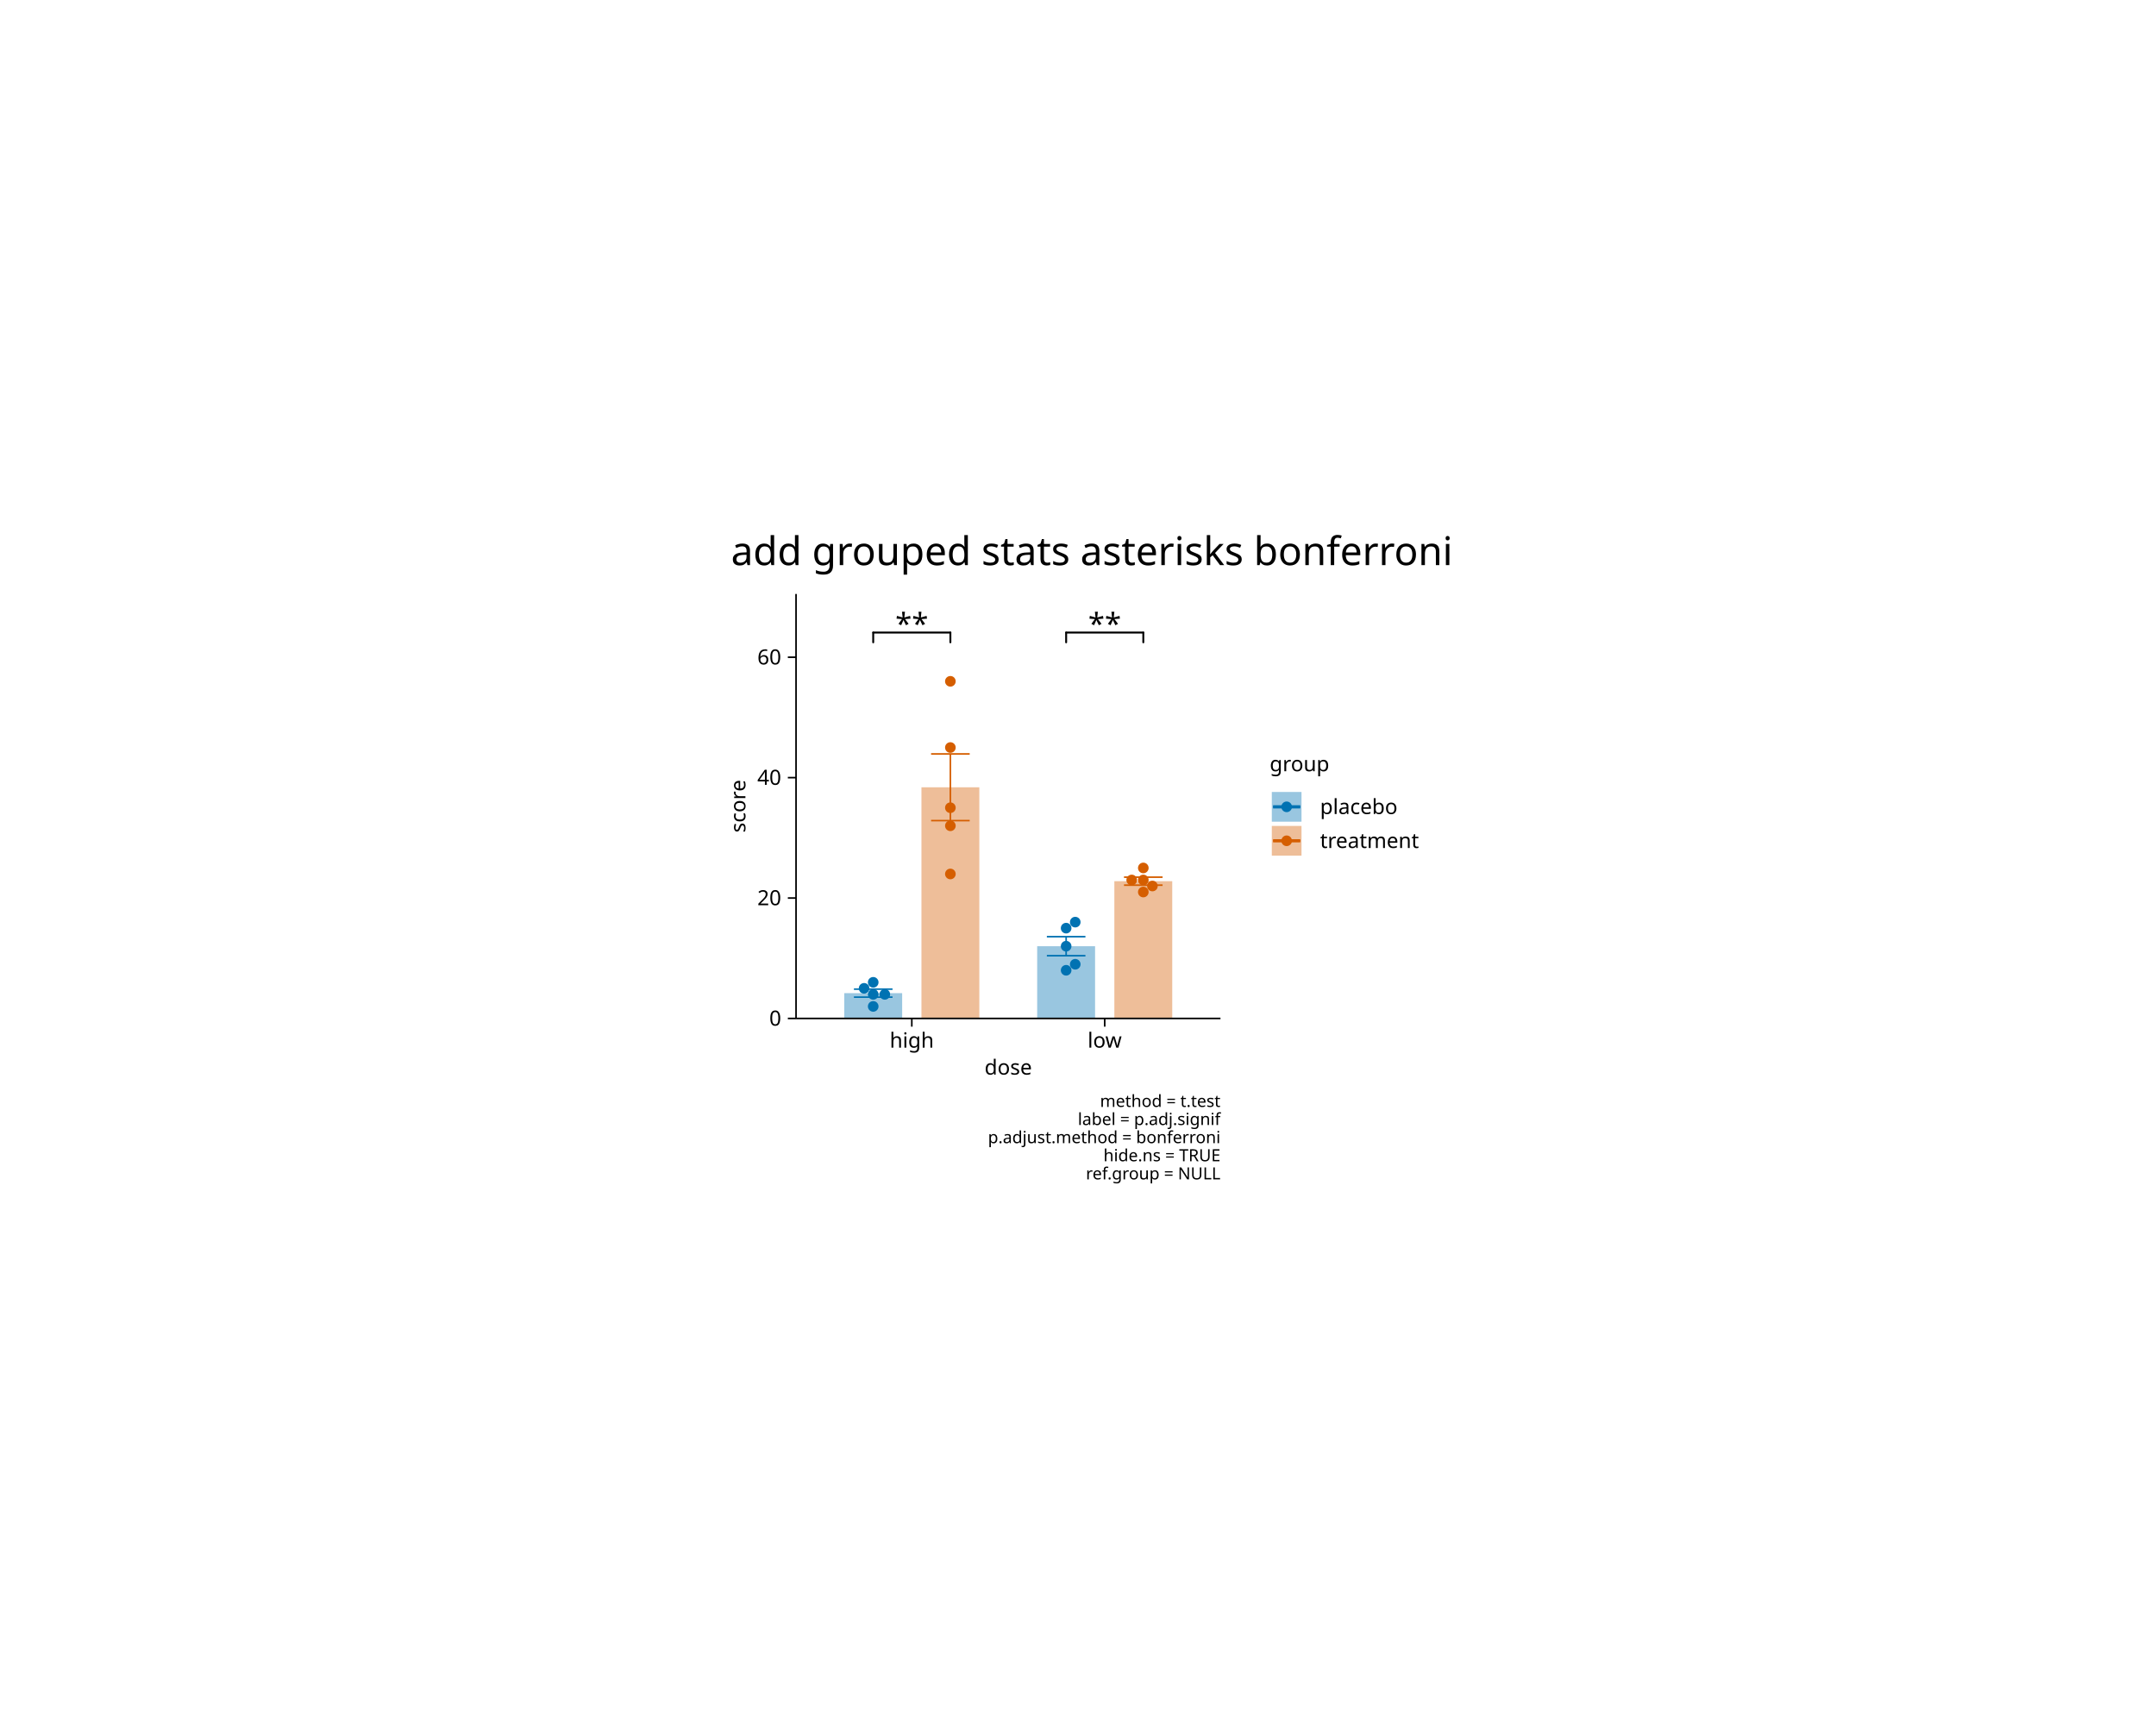
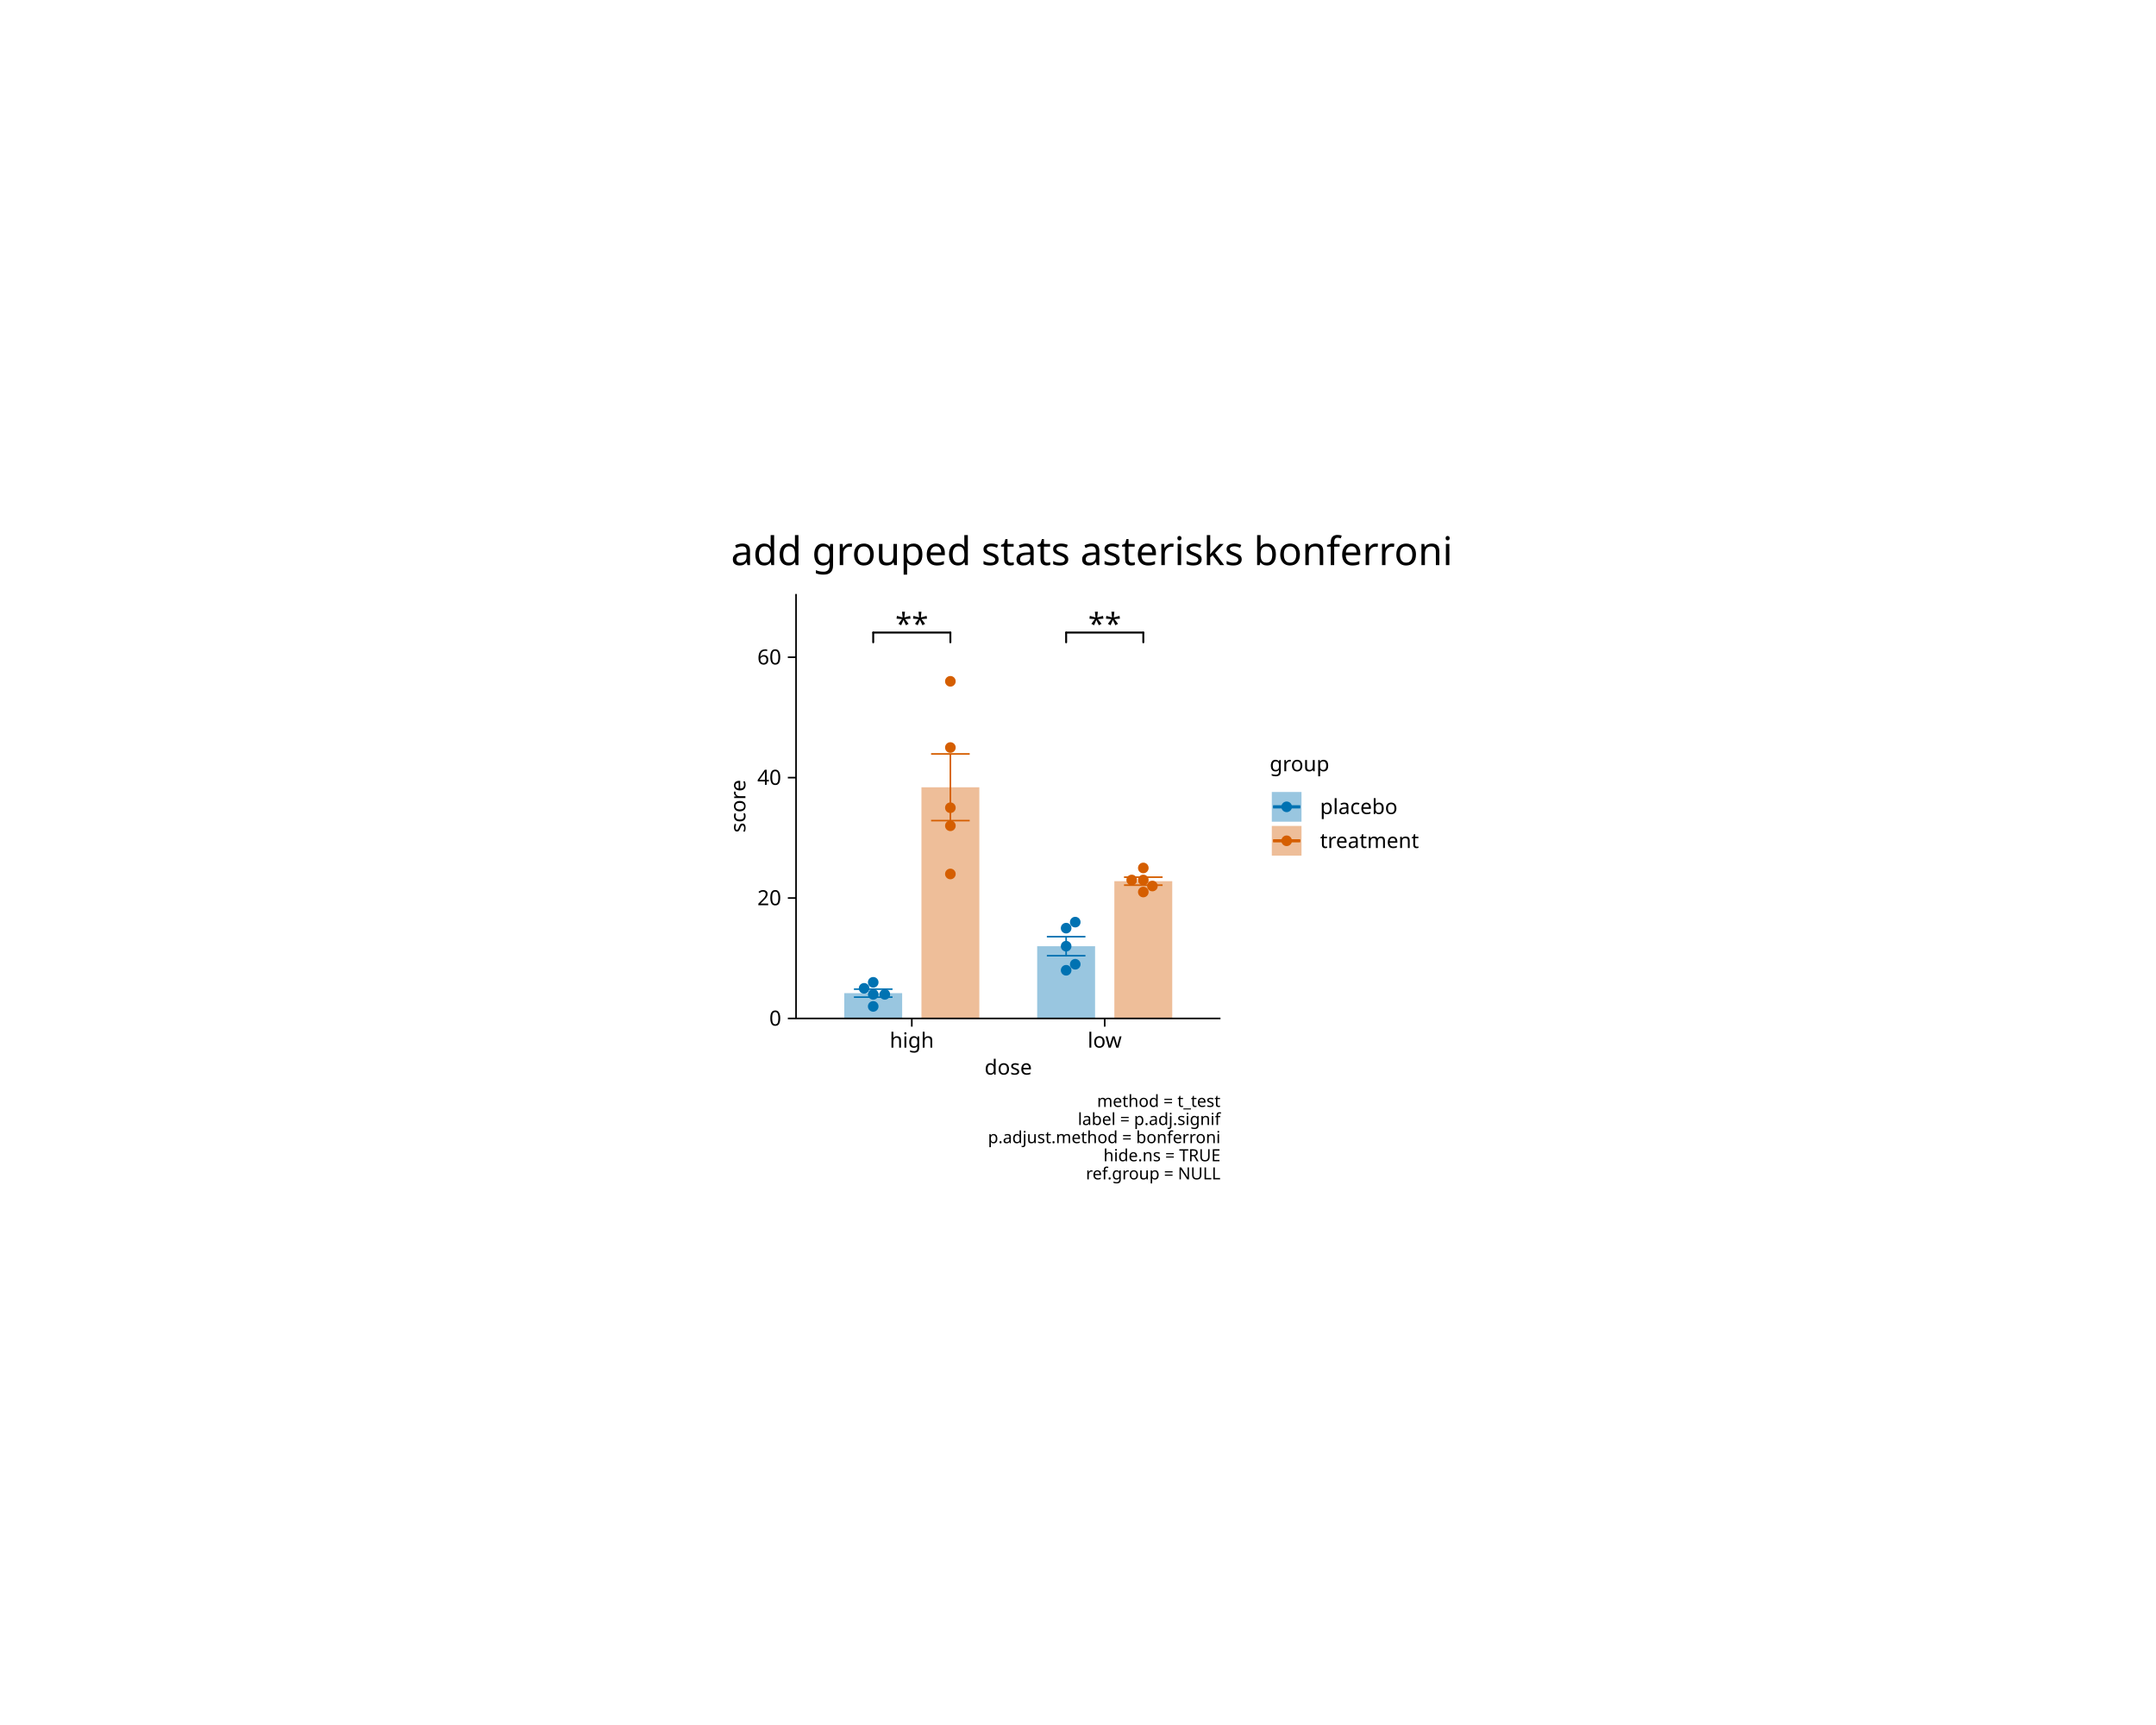
<svg xmlns="http://www.w3.org/2000/svg" class="svglite" data-engine-version="2.0" width="720.00pt" height="576.00pt" viewBox="0 0 720.00 576.00">
  <defs>
    <style type="text/css">
    .svglite line, .svglite polyline, .svglite polygon, .svglite path, .svglite rect, .svglite circle {
      fill: none;
      stroke: #000000;
      stroke-linecap: round;
      stroke-linejoin: round;
      stroke-miterlimit: 10.00;
    }
  </style>
  </defs>
  <rect width="100%" height="100%" style="stroke: none; fill: #FFFFFF;" />
  <defs>
    <clipPath id="cpMC4wMHw3MjAuMDB8MC4wMHw1NzYuMDA=">
      <rect x="0.00" y="0.00" width="720.00" height="576.00" />
    </clipPath>
  </defs>
  <g clip-path="url(#cpMC4wMHw3MjAuMDB8MC4wMHw1NzYuMDA=)">
</g>
  <defs>
    <clipPath id="cpMjM3LjIyfDQ4Mi43OHwxNzQuMTN8NDAxLjg3">
      <rect x="237.22" y="174.13" width="245.56" height="227.73" />
    </clipPath>
  </defs>
  <g clip-path="url(#cpMjM3LjIyfDQ4Mi43OHwxNzQuMTN8NDAxLjg3)">
    <rect x="237.22" y="174.13" width="245.56" height="227.73" style="stroke-width: 1.07; stroke: #FFFFFF; fill: #FFFFFF;" />
  </g>
  <g clip-path="url(#cpMC4wMHw3MjAuMDB8MC4wMHw1NzYuMDA=)">
</g>
  <defs>
    <clipPath id="cpMjY1Ljg0fDQwNy41OHwxOTguMzR8MzQwLjA3">
      <rect x="265.84" y="198.34" width="141.73" height="141.73" />
    </clipPath>
  </defs>
  <g clip-path="url(#cpMjY1Ljg0fDQwNy41OHwxOTguMzR8MzQwLjA3)">
</g>
  <g clip-path="url(#cpMC4wMHw3MjAuMDB8MC4wMHw1NzYuMDA=)">
</g>
  <defs>
    <clipPath id="cpMjQyLjcwfDQ3Ny4zMHwxOTYuOTJ8Mzk2LjM5">
      <rect x="242.70" y="196.92" width="234.60" height="199.47" />
    </clipPath>
  </defs>
  <g clip-path="url(#cpMjQyLjcwfDQ3Ny4zMHwxOTYuOTJ8Mzk2LjM5)">
    <rect x="242.70" y="196.92" width="234.60" height="199.47" style="stroke-width: 1.07; stroke: none;" />
  </g>
  <g clip-path="url(#cpMC4wMHw3MjAuMDB8MC4wMHw1NzYuMDA=)">
</g>
  <g clip-path="url(#cpMjY1Ljg0fDQwNy41OHwxOTguMzR8MzQwLjA3)">
    <rect x="265.84" y="198.34" width="141.73" height="141.73" style="stroke-width: 1.07; stroke: none;" />
    <rect x="281.95" y="331.63" width="19.33" height="8.44" style="stroke-width: 1.07; stroke: none; stroke-linecap: butt; stroke-linejoin: miter; fill: #0072B2; fill-opacity: 0.40;" />
    <rect x="307.72" y="262.88" width="19.33" height="77.19" style="stroke-width: 1.07; stroke: none; stroke-linecap: butt; stroke-linejoin: miter; fill: #D55E00; fill-opacity: 0.40;" />
    <rect x="346.37" y="315.95" width="19.33" height="24.12" style="stroke-width: 1.07; stroke: none; stroke-linecap: butt; stroke-linejoin: miter; fill: #0072B2; fill-opacity: 0.40;" />
    <rect x="372.14" y="294.24" width="19.33" height="45.83" style="stroke-width: 1.07; stroke: none; stroke-linecap: butt; stroke-linejoin: miter; fill: #D55E00; fill-opacity: 0.40;" />
    <polyline points="285.17,330.29 298.06,330.29 " style="stroke-width: 0.53; stroke: #0072B2; stroke-linecap: butt;" />
    <polyline points="291.61,330.29 291.61,332.96 " style="stroke-width: 0.53; stroke: #0072B2; stroke-linecap: butt;" />
    <polyline points="285.17,332.96 298.06,332.96 " style="stroke-width: 0.53; stroke: #0072B2; stroke-linecap: butt;" />
    <polyline points="310.94,251.75 323.83,251.75 " style="stroke-width: 0.53; stroke: #D55E00; stroke-linecap: butt;" />
    <polyline points="317.38,251.75 317.38,274.01 " style="stroke-width: 0.53; stroke: #D55E00; stroke-linecap: butt;" />
    <polyline points="310.94,274.01 323.83,274.01 " style="stroke-width: 0.53; stroke: #D55E00; stroke-linecap: butt;" />
    <polyline points="349.60,312.77 362.48,312.77 " style="stroke-width: 0.53; stroke: #0072B2; stroke-linecap: butt;" />
    <polyline points="356.04,312.77 356.04,319.12 " style="stroke-width: 0.53; stroke: #0072B2; stroke-linecap: butt;" />
    <polyline points="349.60,319.12 362.48,319.12 " style="stroke-width: 0.53; stroke: #0072B2; stroke-linecap: butt;" />
    <polyline points="375.36,292.90 388.25,292.90 " style="stroke-width: 0.53; stroke: #D55E00; stroke-linecap: butt;" />
    <polyline points="381.81,292.90 381.81,295.57 " style="stroke-width: 0.53; stroke: #D55E00; stroke-linecap: butt;" />
    <polyline points="375.36,295.57 388.25,295.57 " style="stroke-width: 0.53; stroke: #D55E00; stroke-linecap: butt;" />
    <circle cx="291.61" cy="336.05" r="1.42" style="stroke-width: 0.71; stroke: #0072B2; fill: #0072B2;" />
    <circle cx="291.61" cy="332.03" r="1.42" style="stroke-width: 0.71; stroke: #0072B2; fill: #0072B2;" />
    <circle cx="288.57" cy="330.02" r="1.42" style="stroke-width: 0.71; stroke: #0072B2; fill: #0072B2;" />
    <circle cx="295.48" cy="332.03" r="1.42" style="stroke-width: 0.71; stroke: #0072B2; fill: #0072B2;" />
    <circle cx="291.61" cy="328.01" r="1.42" style="stroke-width: 0.71; stroke: #0072B2; fill: #0072B2;" />
    <circle cx="317.38" cy="275.74" r="1.42" style="stroke-width: 0.71; stroke: #D55E00; fill: #D55E00;" />
    <circle cx="317.38" cy="269.71" r="1.42" style="stroke-width: 0.71; stroke: #D55E00; fill: #D55E00;" />
    <circle cx="317.38" cy="291.83" r="1.42" style="stroke-width: 0.71; stroke: #D55E00; fill: #D55E00;" />
    <circle cx="317.38" cy="249.61" r="1.42" style="stroke-width: 0.71; stroke: #D55E00; fill: #D55E00;" />
    <circle cx="317.38" cy="227.50" r="1.42" style="stroke-width: 0.71; stroke: #D55E00; fill: #D55E00;" />
    <circle cx="359.08" cy="321.98" r="1.42" style="stroke-width: 0.71; stroke: #0072B2; fill: #0072B2;" />
    <circle cx="356.04" cy="323.99" r="1.42" style="stroke-width: 0.71; stroke: #0072B2; fill: #0072B2;" />
    <circle cx="356.04" cy="315.95" r="1.42" style="stroke-width: 0.71; stroke: #0072B2; fill: #0072B2;" />
    <circle cx="356.04" cy="309.92" r="1.42" style="stroke-width: 0.71; stroke: #0072B2; fill: #0072B2;" />
    <circle cx="359.08" cy="307.91" r="1.42" style="stroke-width: 0.71; stroke: #0072B2; fill: #0072B2;" />
    <circle cx="381.81" cy="293.84" r="1.42" style="stroke-width: 0.71; stroke: #D55E00; fill: #D55E00;" />
    <circle cx="381.81" cy="289.82" r="1.42" style="stroke-width: 0.71; stroke: #D55E00; fill: #D55E00;" />
    <circle cx="381.81" cy="297.86" r="1.42" style="stroke-width: 0.71; stroke: #D55E00; fill: #D55E00;" />
    <circle cx="384.85" cy="295.85" r="1.42" style="stroke-width: 0.71; stroke: #D55E00; fill: #D55E00;" />
    <circle cx="377.94" cy="293.84" r="1.42" style="stroke-width: 0.71; stroke: #D55E00; fill: #D55E00;" />
    <text x="304.50" y="211.87" text-anchor="middle" style="font-size: 10.00px; font-family: sans;" textLength="7.79px" lengthAdjust="spacingAndGlyphs">**</text>
    <text x="368.92" y="211.87" text-anchor="middle" style="font-size: 10.00px; font-family: sans;" textLength="7.79px" lengthAdjust="spacingAndGlyphs">**</text>
    <line x1="291.61" y1="214.48" x2="291.61" y2="211.22" style="stroke-width: 0.64;" />
    <line x1="356.04" y1="214.48" x2="356.04" y2="211.22" style="stroke-width: 0.64;" />
    <line x1="291.61" y1="211.22" x2="317.38" y2="211.22" style="stroke-width: 0.64;" />
    <line x1="356.04" y1="211.22" x2="381.81" y2="211.22" style="stroke-width: 0.64;" />
    <line x1="317.38" y1="211.22" x2="317.38" y2="214.48" style="stroke-width: 0.64;" />
    <line x1="381.81" y1="211.22" x2="381.81" y2="214.48" style="stroke-width: 0.64;" />
  </g>
  <g clip-path="url(#cpMC4wMHw3MjAuMDB8MC4wMHw1NzYuMDA=)">
    <polyline points="265.84,340.07 265.84,198.34 " style="stroke-width: 0.53; stroke-linecap: butt;" />
    <text x="260.91" y="342.48" text-anchor="end" style="font-size: 7.00px; font-family: sans;" textLength="3.89px" lengthAdjust="spacingAndGlyphs">0</text>
    <text x="260.91" y="302.27" text-anchor="end" style="font-size: 7.00px; font-family: sans;" textLength="7.79px" lengthAdjust="spacingAndGlyphs">20</text>
    <text x="260.91" y="262.07" text-anchor="end" style="font-size: 7.00px; font-family: sans;" textLength="7.79px" lengthAdjust="spacingAndGlyphs">40</text>
    <text x="260.91" y="221.87" text-anchor="end" style="font-size: 7.00px; font-family: sans;" textLength="7.79px" lengthAdjust="spacingAndGlyphs">60</text>
    <polyline points="263.10,340.07 265.84,340.07 " style="stroke-width: 0.53; stroke-linecap: butt;" />
    <polyline points="263.10,299.87 265.84,299.87 " style="stroke-width: 0.53; stroke-linecap: butt;" />
    <polyline points="263.10,259.66 265.84,259.66 " style="stroke-width: 0.53; stroke-linecap: butt;" />
    <polyline points="263.10,219.46 265.84,219.46 " style="stroke-width: 0.53; stroke-linecap: butt;" />
    <polyline points="265.84,340.07 407.58,340.07 " style="stroke-width: 0.53; stroke-linecap: butt;" />
    <polyline points="304.50,342.81 304.50,340.07 " style="stroke-width: 0.53; stroke-linecap: butt;" />
    <polyline points="368.92,342.81 368.92,340.07 " style="stroke-width: 0.53; stroke-linecap: butt;" />
    <text x="304.50" y="349.82" text-anchor="middle" style="font-size: 7.00px; font-family: sans;" textLength="13.23px" lengthAdjust="spacingAndGlyphs">high</text>
    <text x="368.92" y="349.82" text-anchor="middle" style="font-size: 7.00px; font-family: sans;" textLength="10.50px" lengthAdjust="spacingAndGlyphs">low</text>
    <text x="336.71" y="358.83" text-anchor="middle" style="font-size: 7.00px; font-family: sans;" textLength="15.18px" lengthAdjust="spacingAndGlyphs">dose</text>
    <text transform="translate(248.93,269.20) rotate(-90)" text-anchor="middle" style="font-size: 7.00px; font-family: sans;" textLength="17.12px" lengthAdjust="spacingAndGlyphs">score</text>
    <rect x="418.54" y="246.51" width="57.35" height="45.39" style="stroke-width: 1.07; stroke: none;" />
    <text x="424.01" y="257.53" style="font-size: 7.00px; font-family: sans;" textLength="17.90px" lengthAdjust="spacingAndGlyphs">group</text>
    <rect x="424.01" y="263.74" width="11.34" height="11.34" style="stroke-width: 1.07; stroke: none;" />
    <rect x="424.72" y="264.45" width="9.92" height="9.92" style="stroke-width: 1.07; stroke: none; stroke-linecap: butt; stroke-linejoin: miter; fill: #0072B2; fill-opacity: 0.40;" />
    <line x1="425.15" y1="269.41" x2="434.22" y2="269.41" style="stroke-width: 0.53; stroke: #0072B2; stroke-linecap: butt;" />
    <circle cx="429.68" cy="269.41" r="1.42" style="stroke-width: 0.71; stroke: #0072B2; fill: #0072B2;" />
    <line x1="425.15" y1="269.41" x2="434.22" y2="269.41" style="stroke-width: 1.07; stroke: #0072B2; stroke-linecap: butt;" />
    <rect x="424.01" y="275.08" width="11.34" height="11.34" style="stroke-width: 1.07; stroke: none;" />
    <rect x="424.72" y="275.79" width="9.92" height="9.92" style="stroke-width: 1.07; stroke: none; stroke-linecap: butt; stroke-linejoin: miter; fill: #D55E00; fill-opacity: 0.40;" />
    <line x1="425.15" y1="280.75" x2="434.22" y2="280.75" style="stroke-width: 0.53; stroke: #D55E00; stroke-linecap: butt;" />
    <circle cx="429.68" cy="280.75" r="1.42" style="stroke-width: 0.71; stroke: #D55E00; fill: #D55E00;" />
    <line x1="425.15" y1="280.75" x2="434.22" y2="280.75" style="stroke-width: 1.07; stroke: #D55E00; stroke-linecap: butt;" />
    <text x="440.83" y="271.82" style="font-size: 7.00px; font-family: sans;" textLength="24.52px" lengthAdjust="spacingAndGlyphs">placebo</text>
    <text x="440.83" y="283.15" style="font-size: 7.00px; font-family: sans;" textLength="29.57px" lengthAdjust="spacingAndGlyphs">treatment</text>
-     <text x="407.58" y="369.61" text-anchor="end" style="font-size: 5.60px; font-family: sans;" textLength="37.21px" lengthAdjust="spacingAndGlyphs">method = t.test</text>
+     <text x="407.58" y="369.61" text-anchor="end" style="font-size: 5.60px; font-family: sans;" textLength="38.76px" lengthAdjust="spacingAndGlyphs">method = t_test</text>
    <text x="407.58" y="375.66" text-anchor="end" style="font-size: 5.60px; font-family: sans;" textLength="44.99px" lengthAdjust="spacingAndGlyphs">label = p.adj.signif</text>
    <text x="407.58" y="381.71" text-anchor="end" style="font-size: 5.60px; font-family: sans;" textLength="71.45px" lengthAdjust="spacingAndGlyphs">p.adjust.method = bonferroni</text>
    <text x="407.58" y="387.76" text-anchor="end" style="font-size: 5.60px; font-family: sans;" textLength="39.69px" lengthAdjust="spacingAndGlyphs">hide.ns = TRUE</text>
    <text x="407.58" y="393.81" text-anchor="end" style="font-size: 5.60px; font-family: sans;" textLength="43.12px" lengthAdjust="spacingAndGlyphs">ref.group = NULL</text>
    <text x="244.12" y="188.70" style="font-size: 13.20px; font-family: sans;" textLength="224.56px" lengthAdjust="spacingAndGlyphs">add grouped stats asterisks bonferroni</text>
  </g>
</svg>
